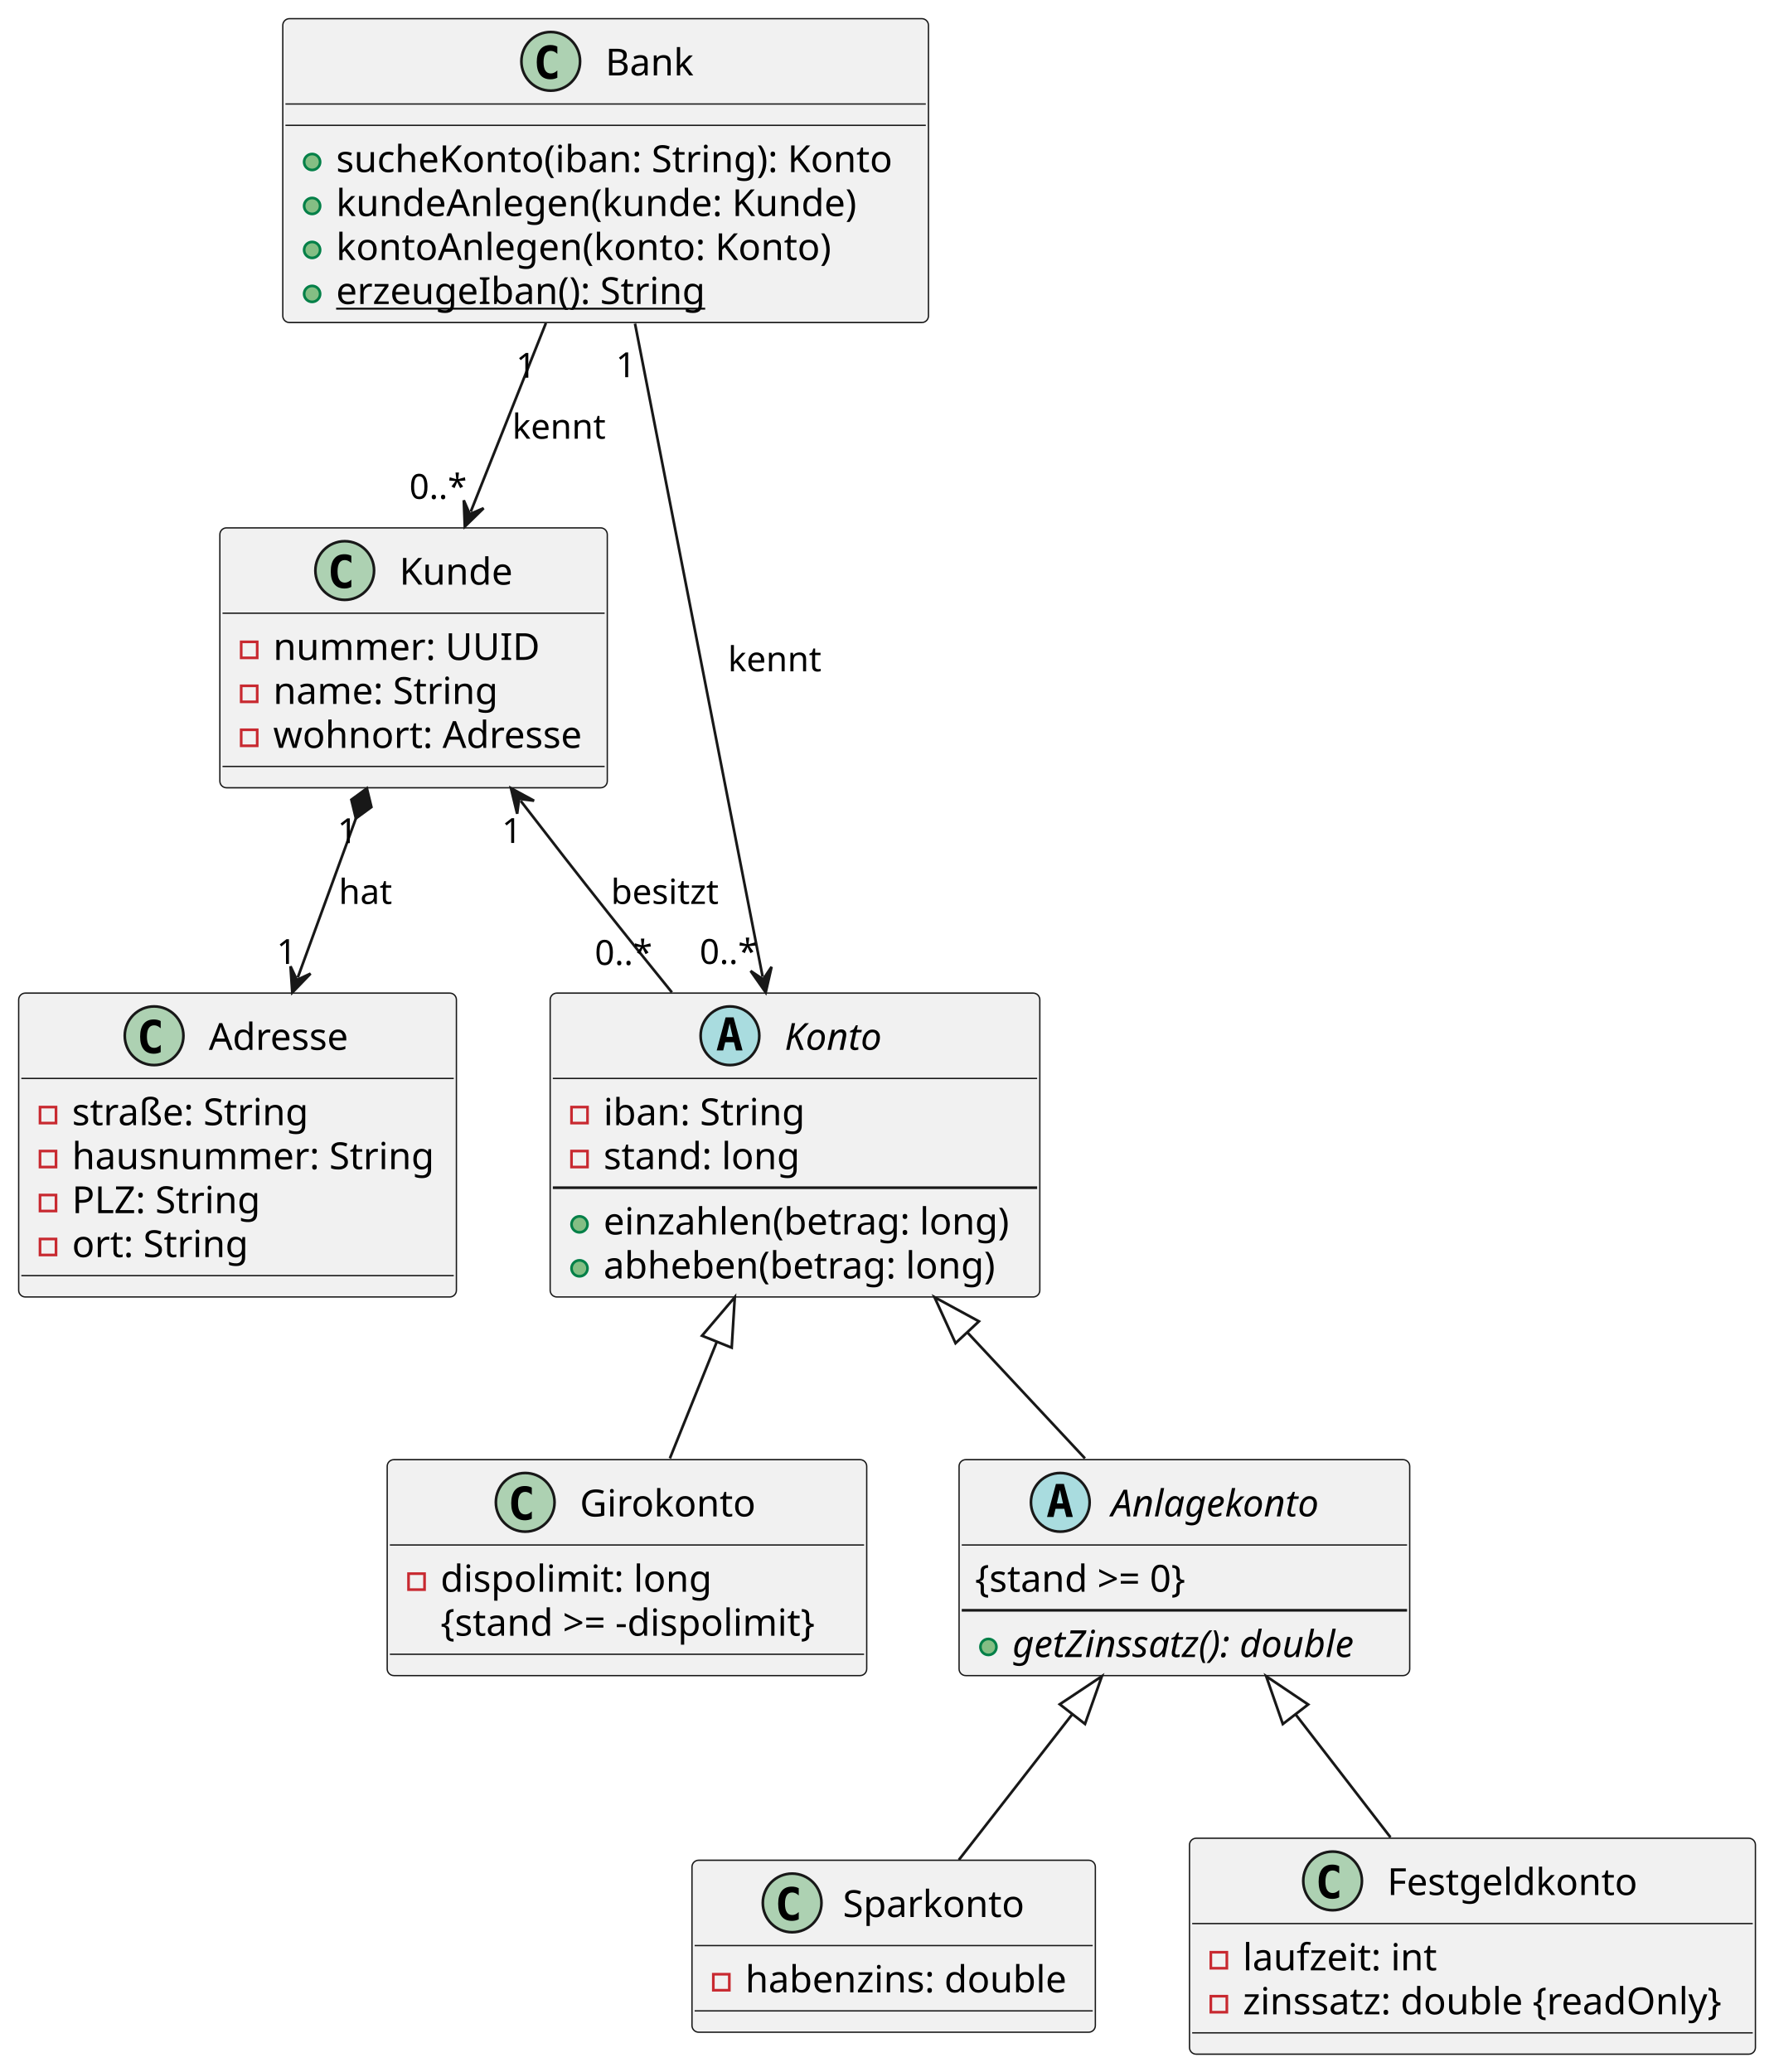
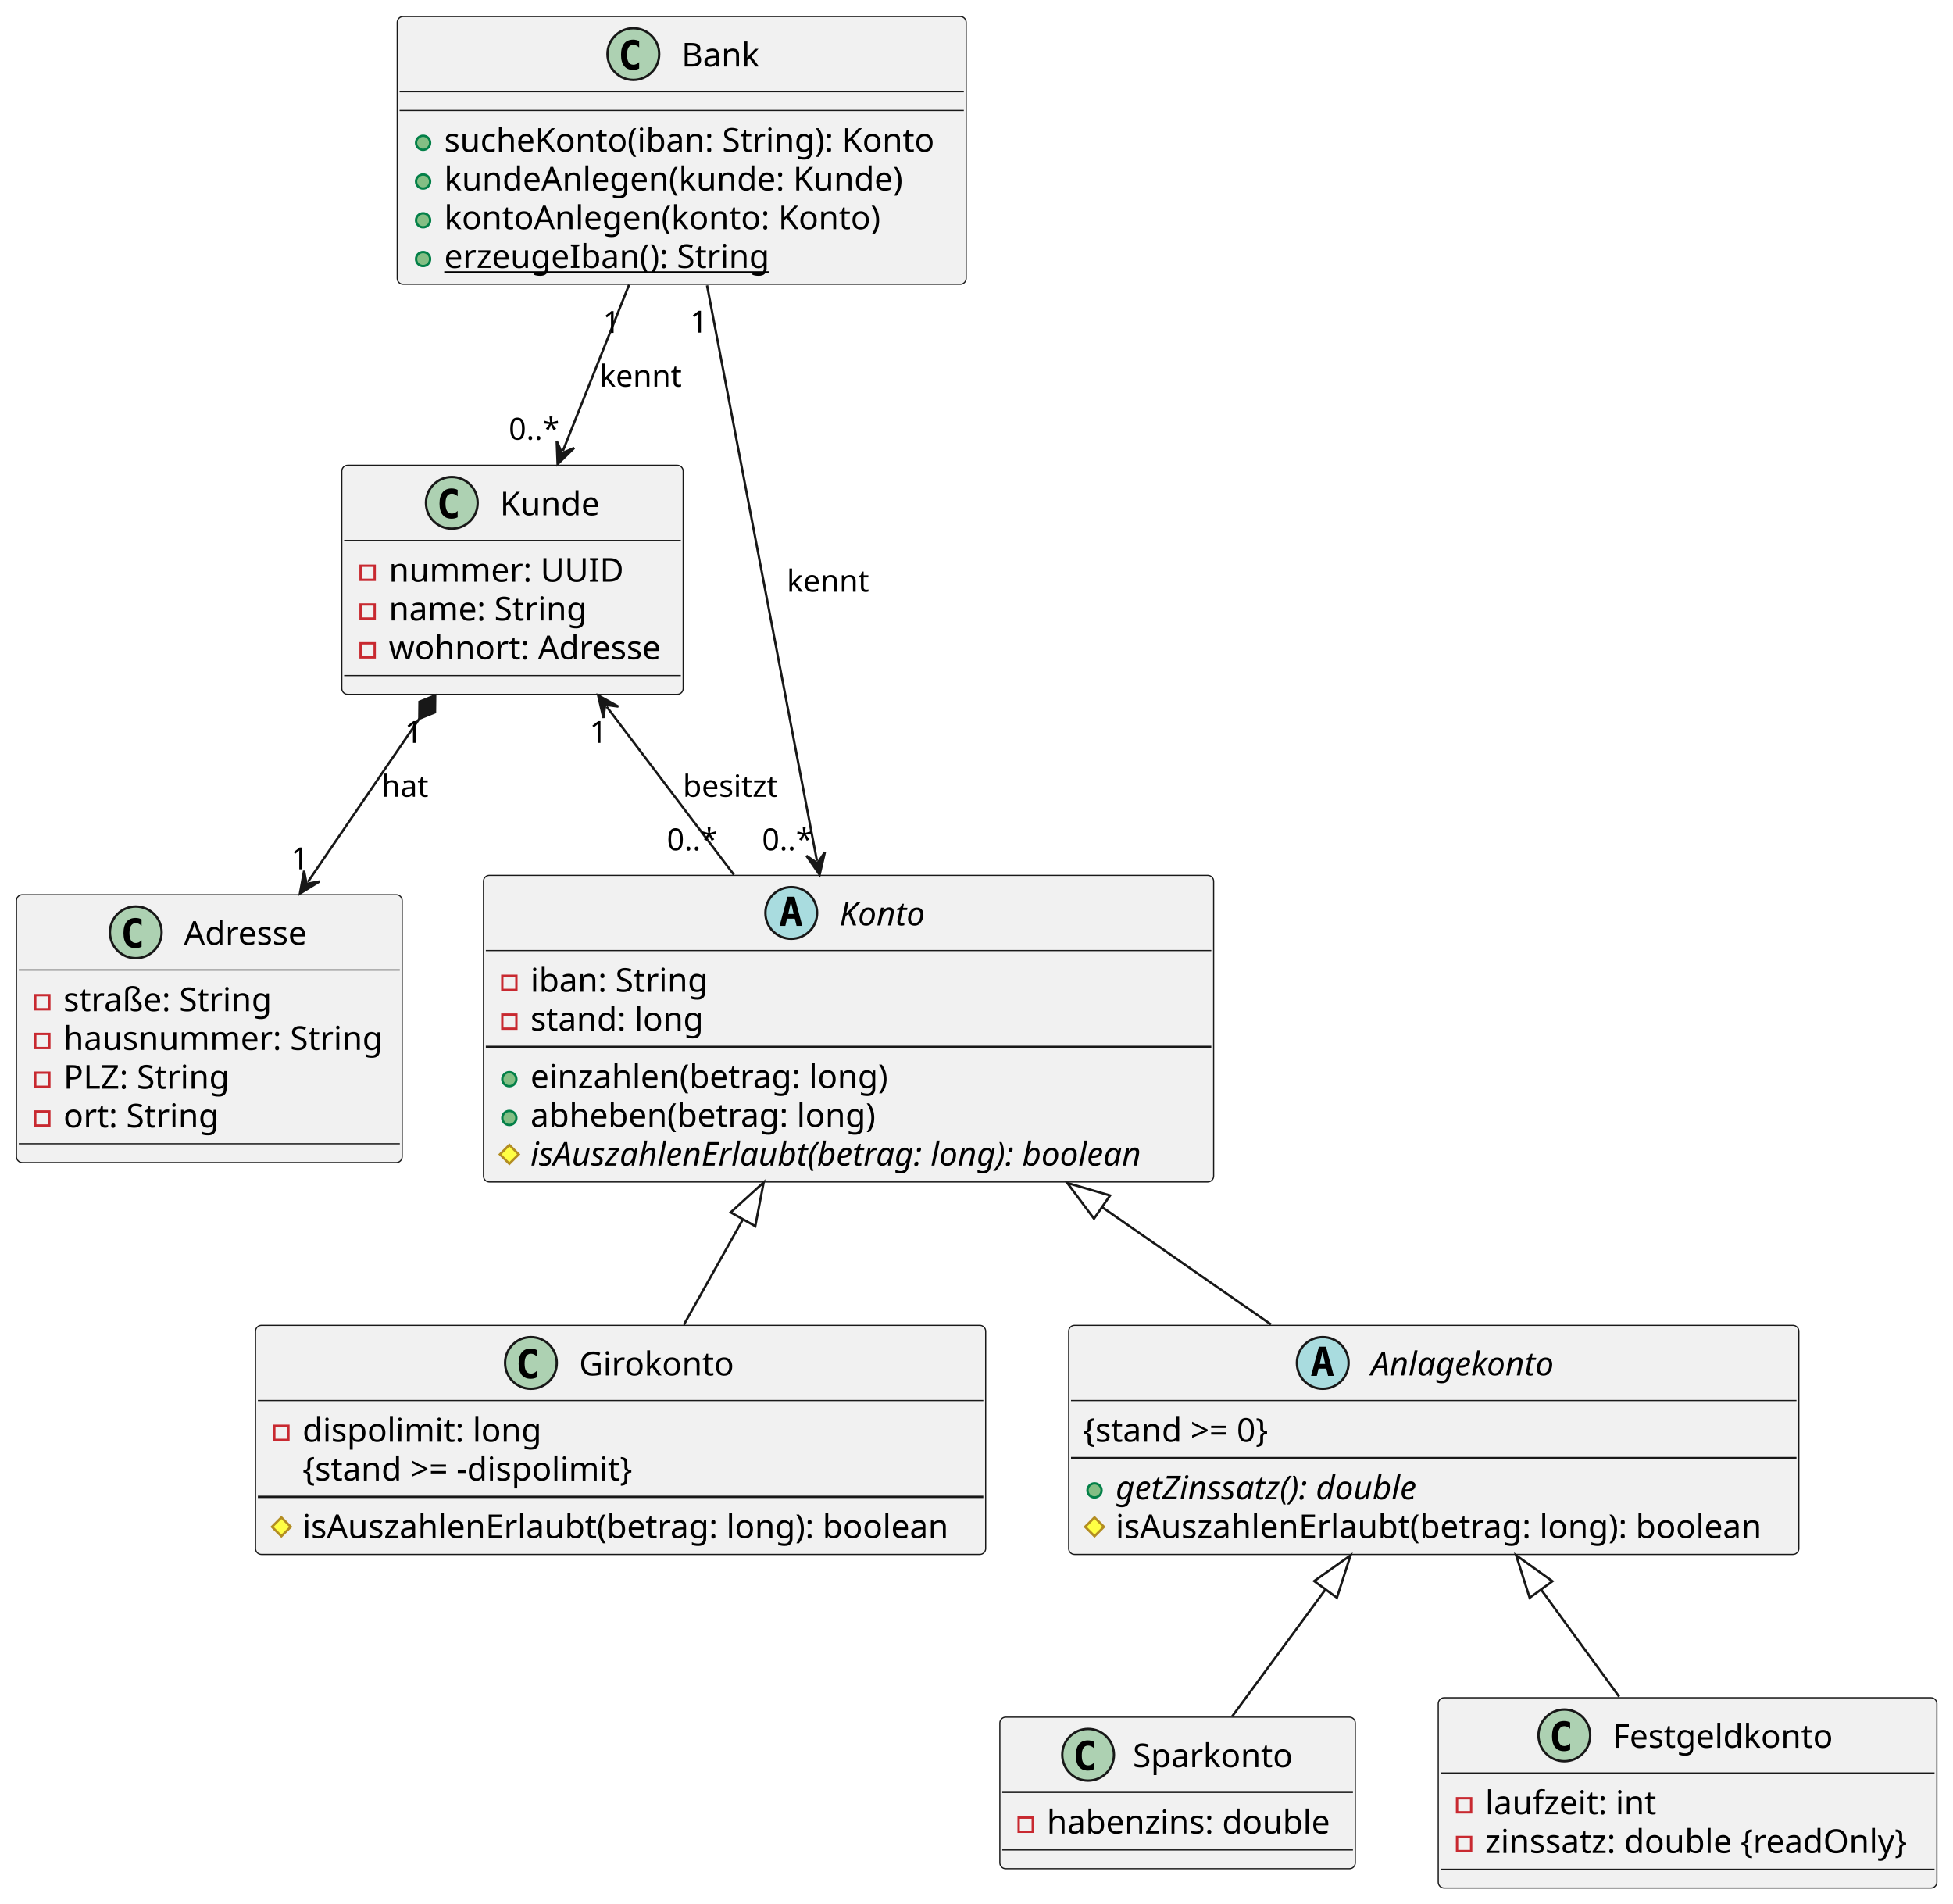
- <svg xmlns="http://www.w3.org/2000/svg" contentStyleType="text/css" data-diagram-type="CLASS" height="777px" preserveAspectRatio="none" style="width:665px;height:777px;background:#FFFFFF;" version="1.1" viewBox="0 0 665 777" width="665px" zoomAndPan="magnify">
+ <svg xmlns="http://www.w3.org/2000/svg" contentStyleType="text/css" data-diagram-type="CLASS" height="810px" preserveAspectRatio="none" style="width:831px;height:810px;background:#FFFFFF;" version="1.1" viewBox="0 0 831 810" width="831px" zoomAndPan="magnify">
  <defs />
  <g>
    <g class="entity" data-qualified-name="Bank" data-source-line="2" id="ent0002">
-       <rect fill="#F1F1F1" height="113.953" rx="2.5" ry="2.5" style="stroke:#181818;stroke-width:0.5;" width="242.084" x="106.02" y="7" />
-       <ellipse cx="206.484" cy="23" fill="#ADD1B2" rx="11" ry="11" style="stroke:#181818;stroke-width:1;" />
-       <path d="M208.958,29.143 Q208.376,29.442 207.737,29.591 Q207.098,29.741 206.393,29.741 Q203.886,29.741 202.566,28.089 Q201.246,26.437 201.246,23.316 Q201.246,20.186 202.566,18.535 Q203.886,16.883 206.393,16.883 Q207.098,16.883 207.746,17.032 Q208.393,17.182 208.958,17.48 L208.958,20.203 Q208.327,19.622 207.733,19.352 Q207.14,19.082 206.509,19.082 Q205.164,19.082 204.479,20.149 Q203.794,21.216 203.794,23.316 Q203.794,25.408 204.479,26.474 Q205.164,27.541 206.509,27.541 Q207.14,27.541 207.733,27.271 Q208.327,27.002 208.958,26.42 Z " fill="#000000" />
-       <text fill="#000000" font-family="sans-serif" font-size="14" lengthAdjust="spacing" textLength="32.655" x="226.984" y="28.291">Bank</text>
-       <line style="stroke:#181818;stroke-width:0.5;" x1="107.02" x2="347.104" y1="39" y2="39" />
-       <line style="stroke:#181818;stroke-width:0.5;" x1="107.02" x2="347.104" y1="47" y2="47" />
-       <g data-visibility-modifier="PUBLIC_METHOD">
-         <ellipse cx="117.02" cy="60.744" fill="#84BE84" rx="3" ry="3" style="stroke:#038048;stroke-width:1;" />
-       </g>
-       <text fill="#000000" font-family="sans-serif" font-size="14" lengthAdjust="spacing" textLength="216.084" x="126.02" y="64.535">sucheKonto(iban: String): Konto</text>
-       <g data-visibility-modifier="PUBLIC_METHOD">
-         <ellipse cx="117.02" cy="77.232" fill="#84BE84" rx="3" ry="3" style="stroke:#038048;stroke-width:1;" />
-       </g>
-       <text fill="#000000" font-family="sans-serif" font-size="14" lengthAdjust="spacing" textLength="200.847" x="126.02" y="81.023">kundeAnlegen(kunde: Kunde)</text>
-       <g data-visibility-modifier="PUBLIC_METHOD">
-         <ellipse cx="117.02" cy="93.721" fill="#84BE84" rx="3" ry="3" style="stroke:#038048;stroke-width:1;" />
-       </g>
-       <text fill="#000000" font-family="sans-serif" font-size="14" lengthAdjust="spacing" textLength="192.254" x="126.02" y="97.512">kontoAnlegen(konto: Konto)</text>
-       <g data-visibility-modifier="PUBLIC_METHOD">
-         <ellipse cx="117.02" cy="110.209" fill="#84BE84" rx="3" ry="3" style="stroke:#038048;stroke-width:1;" />
-       </g>
-       <text fill="#000000" font-family="sans-serif" font-size="14" lengthAdjust="spacing" text-decoration="underline" textLength="141.77" x="126.02" y="114">erzeugeIban(): String</text>
+       <rect fill="#F1F1F1" height="113.953" rx="2.5" ry="2.5" style="stroke:#181818;stroke-width:0.5;" width="242.084" x="169.02" y="7" />
+       <ellipse cx="269.484" cy="23" fill="#ADD1B2" rx="11" ry="11" style="stroke:#181818;stroke-width:1;" />
+       <path d="M271.957,29.143 Q271.376,29.442 270.737,29.591 Q270.098,29.741 269.393,29.741 Q266.886,29.741 265.566,28.089 Q264.246,26.437 264.246,23.316 Q264.246,20.186 265.566,18.535 Q266.886,16.883 269.393,16.883 Q270.098,16.883 270.746,17.032 Q271.393,17.182 271.957,17.48 L271.957,20.203 Q271.327,19.622 270.733,19.352 Q270.14,19.082 269.509,19.082 Q268.164,19.082 267.479,20.149 Q266.794,21.216 266.794,23.316 Q266.794,25.408 267.479,26.474 Q268.164,27.541 269.509,27.541 Q270.14,27.541 270.733,27.271 Q271.327,27.002 271.957,26.42 Z " fill="#000000" />
+       <text fill="#000000" font-family="sans-serif" font-size="14" lengthAdjust="spacing" textLength="32.655" x="289.984" y="28.291">Bank</text>
+       <line style="stroke:#181818;stroke-width:0.5;" x1="170.02" x2="410.104" y1="39" y2="39" />
+       <line style="stroke:#181818;stroke-width:0.5;" x1="170.02" x2="410.104" y1="47" y2="47" />
+       <g data-visibility-modifier="PUBLIC_METHOD">
+         <ellipse cx="180.02" cy="60.744" fill="#84BE84" rx="3" ry="3" style="stroke:#038048;stroke-width:1;" />
+       </g>
+       <text fill="#000000" font-family="sans-serif" font-size="14" lengthAdjust="spacing" textLength="216.084" x="189.02" y="64.535">sucheKonto(iban: String): Konto</text>
+       <g data-visibility-modifier="PUBLIC_METHOD">
+         <ellipse cx="180.02" cy="77.232" fill="#84BE84" rx="3" ry="3" style="stroke:#038048;stroke-width:1;" />
+       </g>
+       <text fill="#000000" font-family="sans-serif" font-size="14" lengthAdjust="spacing" textLength="200.847" x="189.02" y="81.023">kundeAnlegen(kunde: Kunde)</text>
+       <g data-visibility-modifier="PUBLIC_METHOD">
+         <ellipse cx="180.02" cy="93.721" fill="#84BE84" rx="3" ry="3" style="stroke:#038048;stroke-width:1;" />
+       </g>
+       <text fill="#000000" font-family="sans-serif" font-size="14" lengthAdjust="spacing" textLength="192.254" x="189.02" y="97.512">kontoAnlegen(konto: Konto)</text>
+       <g data-visibility-modifier="PUBLIC_METHOD">
+         <ellipse cx="180.02" cy="110.209" fill="#84BE84" rx="3" ry="3" style="stroke:#038048;stroke-width:1;" />
+       </g>
+       <text fill="#000000" font-family="sans-serif" font-size="14" lengthAdjust="spacing" text-decoration="underline" textLength="141.77" x="189.02" y="114">erzeugeIban(): String</text>
    </g>
    <g class="entity" data-qualified-name="Kunde" data-source-line="9" id="ent0003">
-       <rect fill="#F1F1F1" height="97.465" rx="2.5" ry="2.5" style="stroke:#181818;stroke-width:0.5;" width="145.26" x="82.43" y="197.95" />
-       <ellipse cx="129.246" cy="213.95" fill="#ADD1B2" rx="11" ry="11" style="stroke:#181818;stroke-width:1;" />
-       <path d="M131.719,220.093 Q131.138,220.392 130.499,220.541 Q129.86,220.691 129.154,220.691 Q126.647,220.691 125.328,219.039 Q124.008,217.387 124.008,214.266 Q124.008,211.137 125.328,209.485 Q126.647,207.833 129.154,207.833 Q129.86,207.833 130.507,207.982 Q131.155,208.132 131.719,208.43 L131.719,211.153 Q131.088,210.572 130.495,210.302 Q129.901,210.032 129.27,210.032 Q127.926,210.032 127.241,211.099 Q126.556,212.166 126.556,214.266 Q126.556,216.358 127.241,217.424 Q127.926,218.491 129.27,218.491 Q129.901,218.491 130.495,218.221 Q131.088,217.952 131.719,217.37 Z " fill="#000000" />
-       <text fill="#000000" font-family="sans-serif" font-size="14" lengthAdjust="spacing" textLength="43.128" x="149.746" y="219.241">Kunde</text>
-       <line style="stroke:#181818;stroke-width:0.5;" x1="83.43" x2="226.69" y1="229.95" y2="229.95" />
-       <g data-visibility-modifier="PRIVATE_FIELD">
-         <rect fill="none" height="6" style="stroke:#C82930;stroke-width:1;" width="6" x="90.43" y="240.694" />
-       </g>
-       <text fill="#000000" font-family="sans-serif" font-size="14" lengthAdjust="spacing" textLength="99.825" x="102.43" y="247.485">nummer: UUID</text>
-       <g data-visibility-modifier="PRIVATE_FIELD">
-         <rect fill="none" height="6" style="stroke:#C82930;stroke-width:1;" width="6" x="90.43" y="257.182" />
-       </g>
-       <text fill="#000000" font-family="sans-serif" font-size="14" lengthAdjust="spacing" textLength="86.119" x="102.43" y="263.973">name: String</text>
-       <g data-visibility-modifier="PRIVATE_FIELD">
-         <rect fill="none" height="6" style="stroke:#C82930;stroke-width:1;" width="6" x="90.43" y="273.671" />
-       </g>
-       <text fill="#000000" font-family="sans-serif" font-size="14" lengthAdjust="spacing" textLength="119.26" x="102.43" y="280.462">wohnort: Adresse</text>
-       <line style="stroke:#181818;stroke-width:0.5;" x1="83.43" x2="226.69" y1="287.415" y2="287.415" />
+       <rect fill="#F1F1F1" height="97.465" rx="2.5" ry="2.5" style="stroke:#181818;stroke-width:0.5;" width="145.26" x="145.43" y="197.95" />
+       <ellipse cx="192.246" cy="213.95" fill="#ADD1B2" rx="11" ry="11" style="stroke:#181818;stroke-width:1;" />
+       <path d="M194.719,220.093 Q194.138,220.392 193.499,220.541 Q192.86,220.691 192.154,220.691 Q189.647,220.691 188.327,219.039 Q187.008,217.387 187.008,214.266 Q187.008,211.137 188.327,209.485 Q189.647,207.833 192.154,207.833 Q192.86,207.833 193.507,207.982 Q194.155,208.132 194.719,208.43 L194.719,211.153 Q194.088,210.572 193.495,210.302 Q192.901,210.032 192.27,210.032 Q190.926,210.032 190.241,211.099 Q189.556,212.166 189.556,214.266 Q189.556,216.358 190.241,217.424 Q190.926,218.491 192.27,218.491 Q192.901,218.491 193.495,218.221 Q194.088,217.952 194.719,217.37 Z " fill="#000000" />
+       <text fill="#000000" font-family="sans-serif" font-size="14" lengthAdjust="spacing" textLength="43.128" x="212.746" y="219.241">Kunde</text>
+       <line style="stroke:#181818;stroke-width:0.5;" x1="146.43" x2="289.69" y1="229.95" y2="229.95" />
+       <g data-visibility-modifier="PRIVATE_FIELD">
+         <rect fill="none" height="6" style="stroke:#C82930;stroke-width:1;" width="6" x="153.43" y="240.694" />
+       </g>
+       <text fill="#000000" font-family="sans-serif" font-size="14" lengthAdjust="spacing" textLength="99.825" x="165.43" y="247.485">nummer: UUID</text>
+       <g data-visibility-modifier="PRIVATE_FIELD">
+         <rect fill="none" height="6" style="stroke:#C82930;stroke-width:1;" width="6" x="153.43" y="257.182" />
+       </g>
+       <text fill="#000000" font-family="sans-serif" font-size="14" lengthAdjust="spacing" textLength="86.119" x="165.43" y="263.973">name: String</text>
+       <g data-visibility-modifier="PRIVATE_FIELD">
+         <rect fill="none" height="6" style="stroke:#C82930;stroke-width:1;" width="6" x="153.43" y="273.671" />
+       </g>
+       <text fill="#000000" font-family="sans-serif" font-size="14" lengthAdjust="spacing" textLength="119.26" x="165.43" y="280.462">wohnort: Adresse</text>
+       <line style="stroke:#181818;stroke-width:0.5;" x1="146.43" x2="289.69" y1="287.415" y2="287.415" />
    </g>
    <g class="entity" data-qualified-name="Konto" data-source-line="15" id="ent0004">
-       <rect fill="#F1F1F1" height="113.953" rx="2.5" ry="2.5" style="stroke:#181818;stroke-width:0.5;" width="183.582" x="206.27" y="372.41" />
-       <ellipse cx="273.679" cy="388.41" fill="#A9DCDF" rx="11" ry="11" style="stroke:#181818;stroke-width:1;" />
-       <path d="M273.543,383.758 L272.389,388.83 L274.705,388.83 Z M272.048,381.517 L275.045,381.517 L278.39,393.91 L275.941,393.91 L275.178,390.847 L271.899,390.847 L271.152,393.91 L268.703,393.91 Z " fill="#000000" />
-       <text fill="#000000" font-family="sans-serif" font-size="14" font-style="italic" lengthAdjust="spacing" textLength="40.264" x="294.179" y="393.701">Konto</text>
-       <line style="stroke:#181818;stroke-width:0.5;" x1="207.27" x2="388.852" y1="404.41" y2="404.41" />
-       <g data-visibility-modifier="PRIVATE_FIELD">
-         <rect fill="none" height="6" style="stroke:#C82930;stroke-width:1;" width="6" x="214.27" y="415.154" />
-       </g>
-       <text fill="#000000" font-family="sans-serif" font-size="14" lengthAdjust="spacing" textLength="78.107" x="226.27" y="421.945">iban: String</text>
-       <g data-visibility-modifier="PRIVATE_FIELD">
-         <rect fill="none" height="6" style="stroke:#C82930;stroke-width:1;" width="6" x="214.27" y="431.642" />
-       </g>
-       <text fill="#000000" font-family="sans-serif" font-size="14" lengthAdjust="spacing" textLength="76.528" x="226.27" y="438.433">stand: long</text>
-       <line style="stroke:#181818;stroke-width:1;" x1="207.27" x2="388.852" y1="445.387" y2="445.387" />
-       <g data-visibility-modifier="PUBLIC_METHOD">
-         <ellipse cx="217.27" cy="459.131" fill="#84BE84" rx="3" ry="3" style="stroke:#038048;stroke-width:1;" />
-       </g>
-       <text fill="#000000" font-family="sans-serif" font-size="14" lengthAdjust="spacing" textLength="157.582" x="226.27" y="462.922">einzahlen(betrag: long)</text>
-       <g data-visibility-modifier="PUBLIC_METHOD">
-         <ellipse cx="217.27" cy="475.619" fill="#84BE84" rx="3" ry="3" style="stroke:#038048;stroke-width:1;" />
-       </g>
-       <text fill="#000000" font-family="sans-serif" font-size="14" lengthAdjust="spacing" textLength="150.398" x="226.27" y="479.41">abheben(betrag: long)</text>
-     </g>
-     <g class="entity" data-qualified-name="Girokonto" data-source-line="23" id="ent0005">
-       <rect fill="#F1F1F1" height="80.977" rx="2.5" ry="2.5" style="stroke:#181818;stroke-width:0.5;" width="179.781" x="145.17" y="547.37" />
-       <ellipse cx="196.911" cy="563.37" fill="#ADD1B2" rx="11" ry="11" style="stroke:#181818;stroke-width:1;" />
-       <path d="M199.384,569.513 Q198.803,569.812 198.164,569.961 Q197.525,570.111 196.819,570.111 Q194.313,570.111 192.993,568.459 Q191.673,566.807 191.673,563.686 Q191.673,560.557 192.993,558.905 Q194.313,557.253 196.819,557.253 Q197.525,557.253 198.172,557.402 Q198.82,557.552 199.384,557.851 L199.384,560.573 Q198.754,559.992 198.16,559.722 Q197.566,559.452 196.936,559.452 Q195.591,559.452 194.906,560.519 Q194.221,561.586 194.221,563.686 Q194.221,565.778 194.906,566.844 Q195.591,567.911 196.936,567.911 Q197.566,567.911 198.16,567.641 Q198.754,567.371 199.384,566.79 Z " fill="#000000" />
-       <text fill="#000000" font-family="sans-serif" font-size="14" lengthAdjust="spacing" textLength="67.799" x="217.411" y="568.661">Girokonto</text>
-       <line style="stroke:#181818;stroke-width:0.5;" x1="146.17" x2="323.951" y1="579.37" y2="579.37" />
-       <g data-visibility-modifier="PRIVATE_FIELD">
-         <rect fill="none" height="6" style="stroke:#C82930;stroke-width:1;" width="6" x="153.17" y="590.114" />
-       </g>
-       <text fill="#000000" font-family="sans-serif" font-size="14" lengthAdjust="spacing" textLength="106.777" x="165.17" y="596.905">dispolimit: long</text>
-       <text fill="#000000" font-family="sans-serif" font-size="14" lengthAdjust="spacing" textLength="153.781" x="165.17" y="613.393">{stand &gt;= -dispolimit}</text>
-       <line style="stroke:#181818;stroke-width:0.5;" x1="146.17" x2="323.951" y1="620.347" y2="620.347" />
-     </g>
-     <g class="entity" data-qualified-name="Anlagekonto" data-source-line="28" id="ent0006">
-       <rect fill="#F1F1F1" height="80.977" rx="2.5" ry="2.5" style="stroke:#181818;stroke-width:0.5;" width="168.953" x="359.58" y="547.37" />
-       <ellipse cx="397.526" cy="563.37" fill="#A9DCDF" rx="11" ry="11" style="stroke:#181818;stroke-width:1;" />
-       <path d="M397.389,558.718 L396.236,563.79 L398.551,563.79 Z M395.895,556.477 L398.892,556.477 L402.237,568.87 L399.788,568.87 L399.025,565.807 L395.746,565.807 L394.999,568.87 L392.55,568.87 Z " fill="#000000" />
-       <text fill="#000000" font-family="sans-serif" font-size="14" font-style="italic" lengthAdjust="spacing" textLength="85.962" x="416.625" y="568.661">Anlagekonto</text>
-       <line style="stroke:#181818;stroke-width:0.5;" x1="360.58" x2="527.533" y1="579.37" y2="579.37" />
-       <text fill="#000000" font-family="sans-serif" font-size="14" lengthAdjust="spacing" textLength="86.68" x="365.58" y="596.905">{stand &gt;= 0}</text>
-       <line style="stroke:#181818;stroke-width:1;" x1="360.58" x2="527.533" y1="603.858" y2="603.858" />
-       <g data-visibility-modifier="PUBLIC_METHOD">
-         <ellipse cx="370.58" cy="617.602" fill="#84BE84" rx="3" ry="3" style="stroke:#038048;stroke-width:1;" />
-       </g>
-       <text fill="#000000" font-family="sans-serif" font-size="14" font-style="italic" lengthAdjust="spacing" textLength="142.953" x="379.58" y="621.393">getZinssatz(): double</text>
-     </g>
-     <g class="entity" data-qualified-name="Sparkonto" data-source-line="34" id="ent0007">
-       <rect fill="#F1F1F1" height="64.488" rx="2.5" ry="2.5" style="stroke:#181818;stroke-width:0.5;" width="151.234" x="259.44" y="697.59" />
-       <ellipse cx="296.992" cy="713.59" fill="#ADD1B2" rx="11" ry="11" style="stroke:#181818;stroke-width:1;" />
-       <path d="M299.465,719.733 Q298.884,720.032 298.245,720.181 Q297.606,720.331 296.901,720.331 Q294.394,720.331 293.074,718.679 Q291.754,717.027 291.754,713.906 Q291.754,710.777 293.074,709.125 Q294.394,707.473 296.901,707.473 Q297.606,707.473 298.253,707.622 Q298.901,707.772 299.465,708.071 L299.465,710.793 Q298.835,710.212 298.241,709.942 Q297.648,709.673 297.017,709.673 Q295.672,709.673 294.987,710.739 Q294.302,711.806 294.302,713.906 Q294.302,715.998 294.987,717.064 Q295.672,718.131 297.017,718.131 Q297.648,718.131 298.241,717.861 Q298.835,717.591 299.465,717.01 Z " fill="#000000" />
-       <text fill="#000000" font-family="sans-serif" font-size="14" lengthAdjust="spacing" textLength="69.118" x="316.004" y="718.881">Sparkonto</text>
-       <line style="stroke:#181818;stroke-width:0.5;" x1="260.44" x2="409.674" y1="729.59" y2="729.59" />
-       <g data-visibility-modifier="PRIVATE_FIELD">
-         <rect fill="none" height="6" style="stroke:#C82930;stroke-width:1;" width="6" x="267.44" y="740.334" />
-       </g>
-       <text fill="#000000" font-family="sans-serif" font-size="14" lengthAdjust="spacing" textLength="125.234" x="279.44" y="747.125">habenzins: double</text>
-       <line style="stroke:#181818;stroke-width:0.5;" x1="260.44" x2="409.674" y1="754.078" y2="754.078" />
-     </g>
-     <g class="entity" data-qualified-name="Festgeldkonto" data-source-line="38" id="ent0008">
-       <rect fill="#F1F1F1" height="80.977" rx="2.5" ry="2.5" style="stroke:#181818;stroke-width:0.5;" width="212.177" x="445.97" y="689.34" />
-       <ellipse cx="499.622" cy="705.34" fill="#ADD1B2" rx="11" ry="11" style="stroke:#181818;stroke-width:1;" />
-       <path d="M502.095,711.483 Q501.514,711.782 500.875,711.931 Q500.236,712.081 499.53,712.081 Q497.023,712.081 495.703,710.429 Q494.384,708.777 494.384,705.656 Q494.384,702.527 495.703,700.875 Q497.023,699.223 499.53,699.223 Q500.236,699.223 500.883,699.372 Q501.531,699.522 502.095,699.821 L502.095,702.543 Q501.464,701.962 500.871,701.692 Q500.277,701.423 499.646,701.423 Q498.301,701.423 497.617,702.489 Q496.932,703.556 496.932,705.656 Q496.932,707.748 497.617,708.814 Q498.301,709.881 499.646,709.881 Q500.277,709.881 500.871,709.611 Q501.464,709.341 502.095,708.76 Z " fill="#000000" />
-       <text fill="#000000" font-family="sans-serif" font-size="14" lengthAdjust="spacing" textLength="96.373" x="520.122" y="710.631">Festgeldkonto</text>
-       <line style="stroke:#181818;stroke-width:0.5;" x1="446.97" x2="657.147" y1="721.34" y2="721.34" />
-       <g data-visibility-modifier="PRIVATE_FIELD">
-         <rect fill="none" height="6" style="stroke:#C82930;stroke-width:1;" width="6" x="453.97" y="732.084" />
-       </g>
-       <text fill="#000000" font-family="sans-serif" font-size="14" lengthAdjust="spacing" textLength="77.554" x="465.97" y="738.875">laufzeit: int</text>
-       <g data-visibility-modifier="PRIVATE_FIELD">
-         <rect fill="none" height="6" style="stroke:#C82930;stroke-width:1;" width="6" x="453.97" y="748.572" />
-       </g>
-       <text fill="#000000" font-family="sans-serif" font-size="14" lengthAdjust="spacing" textLength="186.177" x="465.97" y="755.363">zinssatz: double {readOnly}</text>
-       <line style="stroke:#181818;stroke-width:0.5;" x1="446.97" x2="657.147" y1="762.317" y2="762.317" />
-     </g>
-     <g class="entity" data-qualified-name="Adresse" data-source-line="43" id="ent0009">
-       <rect fill="#F1F1F1" height="113.953" rx="2.5" ry="2.5" style="stroke:#181818;stroke-width:0.5;" width="164.12" x="7" y="372.41" />
-       <ellipse cx="57.774" cy="388.41" fill="#ADD1B2" rx="11" ry="11" style="stroke:#181818;stroke-width:1;" />
-       <path d="M60.247,394.553 Q59.666,394.852 59.027,395.001 Q58.388,395.151 57.682,395.151 Q55.175,395.151 53.855,393.499 Q52.536,391.847 52.536,388.726 Q52.536,385.596 53.855,383.945 Q55.175,382.293 57.682,382.293 Q58.388,382.293 59.035,382.442 Q59.683,382.592 60.247,382.89 L60.247,385.613 Q59.616,385.032 59.023,384.762 Q58.429,384.493 57.798,384.493 Q56.454,384.493 55.769,385.559 Q55.084,386.626 55.084,388.726 Q55.084,390.818 55.769,391.884 Q56.454,392.951 57.798,392.951 Q58.429,392.951 59.023,392.681 Q59.616,392.411 60.247,391.83 Z " fill="#000000" />
-       <text fill="#000000" font-family="sans-serif" font-size="14" lengthAdjust="spacing" textLength="54.072" x="78.274" y="393.701">Adresse</text>
-       <line style="stroke:#181818;stroke-width:0.5;" x1="8" x2="170.12" y1="404.41" y2="404.41" />
-       <g data-visibility-modifier="PRIVATE_FIELD">
-         <rect fill="none" height="6" style="stroke:#C82930;stroke-width:1;" width="6" x="15" y="415.154" />
-       </g>
-       <text fill="#000000" font-family="sans-serif" font-size="14" lengthAdjust="spacing" textLength="90.836" x="27" y="421.945">straße: String</text>
-       <g data-visibility-modifier="PRIVATE_FIELD">
-         <rect fill="none" height="6" style="stroke:#C82930;stroke-width:1;" width="6" x="15" y="431.642" />
-       </g>
-       <text fill="#000000" font-family="sans-serif" font-size="14" lengthAdjust="spacing" textLength="138.12" x="27" y="438.433">hausnummer: String</text>
-       <g data-visibility-modifier="PRIVATE_FIELD">
-         <rect fill="none" height="6" style="stroke:#C82930;stroke-width:1;" width="6" x="15" y="448.131" />
-       </g>
-       <text fill="#000000" font-family="sans-serif" font-size="14" lengthAdjust="spacing" textLength="72.495" x="27" y="454.922">PLZ: String</text>
-       <g data-visibility-modifier="PRIVATE_FIELD">
-         <rect fill="none" height="6" style="stroke:#C82930;stroke-width:1;" width="6" x="15" y="464.619" />
-       </g>
-       <text fill="#000000" font-family="sans-serif" font-size="14" lengthAdjust="spacing" textLength="68.394" x="27" y="471.41">ort: String</text>
-       <line style="stroke:#181818;stroke-width:0.5;" x1="8" x2="170.12" y1="478.363" y2="478.363" />
-     </g>
-     <g class="link" data-entity-1="ent0002" data-entity-2="ent0003" data-link-type="dependency" data-source-line="50" id="lnk10">
-       <path codeLine="50" d="M204.67,121.16 C194.93,145.61 185.852,168.406 176.492,191.887" fill="none" id="Bank-to-Kunde" style="stroke:#181818;stroke-width:1;" />
-       <polygon fill="#181818" points="174.27,197.46,181.318,190.581,176.121,192.815,173.887,187.619,174.27,197.46" style="stroke:#181818;stroke-width:1;" />
-       <text fill="#000000" font-family="sans-serif" font-size="13" lengthAdjust="spacing" textLength="35.839" x="192.06" y="164.518">kennt</text>
-       <text fill="#000000" font-family="sans-serif" font-size="13" lengthAdjust="spacing" textLength="8.22" x="193.467" y="141.631">1</text>
-       <text fill="#000000" font-family="sans-serif" font-size="13" lengthAdjust="spacing" textLength="22.712" x="153.475" y="187.074">0..*</text>
-     </g>
-     <g class="link" data-entity-1="ent0002" data-entity-2="ent0004" data-link-type="dependency" data-source-line="51" id="lnk11">
-       <path codeLine="51" d="M238.08,121.36 C251.42,189.64 272.599,298.071 285.929,366.281" fill="none" id="Bank-to-Konto" style="stroke:#181818;stroke-width:1;" />
-       <polygon fill="#181818" points="287.08,372.17,289.28,362.57,286.121,367.263,281.428,364.104,287.08,372.17" style="stroke:#181818;stroke-width:1;" />
-       <text fill="#000000" font-family="sans-serif" font-size="13" lengthAdjust="spacing" textLength="35.839" x="272.93" y="251.748">kennt</text>
-       <text fill="#000000" font-family="sans-serif" font-size="13" lengthAdjust="spacing" textLength="8.22" x="230.904" y="141.448">1</text>
-       <text fill="#000000" font-family="sans-serif" font-size="13" lengthAdjust="spacing" textLength="22.712" x="262.309" y="361.466">0..*</text>
-     </g>
-     <g class="link" data-entity-1="ent0003" data-entity-2="ent0004" data-link-type="dependency" data-source-line="52" id="lnk12">
-       <path codeLine="52" d="M195.229,300.335 C206.819,315.395 216.07,327.28 228.06,342.41 C235.71,352.07 243.91,362.27 251.91,372.14" fill="none" id="Kunde-backto-Konto" style="stroke:#181818;stroke-width:1;" />
-       <polygon fill="#181818" points="191.57,295.58,193.889,305.152,194.619,299.542,200.229,300.273,191.57,295.58" style="stroke:#181818;stroke-width:1;" />
-       <text fill="#000000" font-family="sans-serif" font-size="13" lengthAdjust="spacing" textLength="42.986" x="229.06" y="338.978">besitzt</text>
-       <text fill="#000000" font-family="sans-serif" font-size="13" lengthAdjust="spacing" textLength="8.22" x="188.157" y="316.101">1</text>
-       <text fill="#000000" font-family="sans-serif" font-size="13" lengthAdjust="spacing" textLength="22.712" x="222.988" y="361.836">0..*</text>
-     </g>
-     <g class="link" data-entity-1="ent0003" data-entity-2="ent0009" data-link-type="composition" data-source-line="53" id="lnk13">
-       <path codeLine="53" d="M133.431,306.901 C124.831,330.431 120.608,342.014 111.648,366.554" fill="none" id="Kunde-Adresse" style="stroke:#181818;stroke-width:1;" />
-       <polygon fill="#181818" points="137.55,295.63,131.733,299.892,133.431,306.901,139.247,302.639,137.55,295.63" style="stroke:#181818;stroke-width:1;" />
-       <polygon fill="#181818" points="109.59,372.19,116.434,365.108,111.305,367.493,108.919,362.364,109.59,372.19" style="stroke:#181818;stroke-width:1;" />
-       <text fill="#000000" font-family="sans-serif" font-size="13" lengthAdjust="spacing" textLength="20.109" x="127.01" y="338.978">hat</text>
-       <text fill="#000000" font-family="sans-serif" font-size="13" lengthAdjust="spacing" textLength="8.22" x="126.541" y="316.158">1</text>
-       <text fill="#000000" font-family="sans-serif" font-size="13" lengthAdjust="spacing" textLength="8.22" x="103.722" y="361.489">1</text>
-     </g>
-     <g class="link" data-entity-1="ent0004" data-entity-2="ent0005" data-link-type="extension" data-source-line="54" id="lnk14">
-       <path codeLine="54" d="M268.766,503.137 C260.716,523.127 258.54,528.53 251.15,546.89" fill="none" id="Konto-backto-Girokonto" style="stroke:#181818;stroke-width:1;" />
-       <polygon fill="none" points="275.49,486.44,263.2,500.896,274.332,505.378,275.49,486.44" style="stroke:#181818;stroke-width:1;" />
-     </g>
-     <g class="link" data-entity-1="ent0004" data-entity-2="ent0006" data-link-type="extension" data-source-line="55" id="lnk15">
-       <path codeLine="55" d="M362.639,499.601 C381.289,519.591 389.63,528.53 406.77,546.89" fill="none" id="Konto-backto-Anlagekonto" style="stroke:#181818;stroke-width:1;" />
-       <polygon fill="none" points="350.36,486.44,358.252,503.695,367.026,495.508,350.36,486.44" style="stroke:#181818;stroke-width:1;" />
-     </g>
-     <g class="link" data-entity-1="ent0006" data-entity-2="ent0007" data-link-type="extension" data-source-line="56" id="lnk16">
-       <path codeLine="56" d="M402.06,642.792 C385.06,664.622 375.35,677.1 359.5,697.45" fill="none" id="Anlagekonto-backto-Sparkonto" style="stroke:#181818;stroke-width:1;" />
-       <polygon fill="none" points="413.12,628.59,397.327,639.105,406.794,646.478,413.12,628.59" style="stroke:#181818;stroke-width:1;" />
-     </g>
-     <g class="link" data-entity-1="ent0006" data-entity-2="ent0008" data-link-type="extension" data-source-line="57" id="lnk17">
-       <path codeLine="57" d="M485.712,642.844 C500.302,661.764 506.72,670.07 521.32,689" fill="none" id="Anlagekonto-backto-Festgeldkonto" style="stroke:#181818;stroke-width:1;" />
-       <polygon fill="none" points="474.72,628.59,480.961,646.508,490.463,639.18,474.72,628.59" style="stroke:#181818;stroke-width:1;" />
+       <rect fill="#F1F1F1" height="130.441" rx="2.5" ry="2.5" style="stroke:#181818;stroke-width:0.5;" width="310.683" x="205.72" y="372.42" />
+       <ellipse cx="336.68" cy="388.42" fill="#A9DCDF" rx="11" ry="11" style="stroke:#181818;stroke-width:1;" />
+       <path d="M336.543,383.768 L335.389,388.84 L337.705,388.84 Z M335.049,381.527 L338.045,381.527 L341.39,393.92 L338.942,393.92 L338.178,390.857 L334.899,390.857 L334.152,393.92 L331.703,393.92 Z " fill="#000000" />
+       <text fill="#000000" font-family="sans-serif" font-size="14" font-style="italic" lengthAdjust="spacing" textLength="40.264" x="357.18" y="393.711">Konto</text>
+       <line style="stroke:#181818;stroke-width:0.5;" x1="206.72" x2="515.403" y1="404.42" y2="404.42" />
+       <g data-visibility-modifier="PRIVATE_FIELD">
+         <rect fill="none" height="6" style="stroke:#C82930;stroke-width:1;" width="6" x="213.72" y="415.164" />
+       </g>
+       <text fill="#000000" font-family="sans-serif" font-size="14" lengthAdjust="spacing" textLength="78.107" x="225.72" y="421.955">iban: String</text>
+       <g data-visibility-modifier="PRIVATE_FIELD">
+         <rect fill="none" height="6" style="stroke:#C82930;stroke-width:1;" width="6" x="213.72" y="431.652" />
+       </g>
+       <text fill="#000000" font-family="sans-serif" font-size="14" lengthAdjust="spacing" textLength="76.528" x="225.72" y="438.443">stand: long</text>
+       <line style="stroke:#181818;stroke-width:1;" x1="206.72" x2="515.403" y1="445.397" y2="445.397" />
+       <g data-visibility-modifier="PUBLIC_METHOD">
+         <ellipse cx="216.72" cy="459.141" fill="#84BE84" rx="3" ry="3" style="stroke:#038048;stroke-width:1;" />
+       </g>
+       <text fill="#000000" font-family="sans-serif" font-size="14" lengthAdjust="spacing" textLength="157.582" x="225.72" y="462.932">einzahlen(betrag: long)</text>
+       <g data-visibility-modifier="PUBLIC_METHOD">
+         <ellipse cx="216.72" cy="475.629" fill="#84BE84" rx="3" ry="3" style="stroke:#038048;stroke-width:1;" />
+       </g>
+       <text fill="#000000" font-family="sans-serif" font-size="14" lengthAdjust="spacing" textLength="150.398" x="225.72" y="479.42">abheben(betrag: long)</text>
+       <g data-visibility-modifier="PROTECTED_METHOD">
+         <polygon fill="#FFFF44" points="216.72,487.117,220.72,491.117,216.72,495.117,212.72,491.117" style="stroke:#B38D22;stroke-width:1;" />
+       </g>
+       <text fill="#000000" font-family="sans-serif" font-size="14" font-style="italic" lengthAdjust="spacing" textLength="284.683" x="225.72" y="495.908">isAuszahlenErlaubt(betrag: long): boolean</text>
+     </g>
+     <g class="entity" data-qualified-name="Girokonto" data-source-line="24" id="ent0005">
+       <rect fill="#F1F1F1" height="97.465" rx="2.5" ry="2.5" style="stroke:#181818;stroke-width:0.5;" width="310.683" x="108.72" y="563.86" />
+       <ellipse cx="225.912" cy="579.86" fill="#ADD1B2" rx="11" ry="11" style="stroke:#181818;stroke-width:1;" />
+       <path d="M228.385,586.003 Q227.804,586.302 227.165,586.451 Q226.526,586.601 225.82,586.601 Q223.313,586.601 221.993,584.949 Q220.674,583.297 220.674,580.176 Q220.674,577.047 221.993,575.395 Q223.313,573.743 225.82,573.743 Q226.526,573.743 227.173,573.892 Q227.821,574.042 228.385,574.341 L228.385,577.063 Q227.754,576.482 227.161,576.212 Q226.567,575.942 225.936,575.942 Q224.592,575.942 223.907,577.009 Q223.222,578.076 223.222,580.176 Q223.222,582.268 223.907,583.334 Q224.592,584.401 225.936,584.401 Q226.567,584.401 227.161,584.131 Q227.754,583.861 228.385,583.28 Z " fill="#000000" />
+       <text fill="#000000" font-family="sans-serif" font-size="14" lengthAdjust="spacing" textLength="67.799" x="246.412" y="585.151">Girokonto</text>
+       <line style="stroke:#181818;stroke-width:0.5;" x1="109.72" x2="418.403" y1="595.86" y2="595.86" />
+       <g data-visibility-modifier="PRIVATE_FIELD">
+         <rect fill="none" height="6" style="stroke:#C82930;stroke-width:1;" width="6" x="116.72" y="606.604" />
+       </g>
+       <text fill="#000000" font-family="sans-serif" font-size="14" lengthAdjust="spacing" textLength="106.777" x="128.72" y="613.395">dispolimit: long</text>
+       <text fill="#000000" font-family="sans-serif" font-size="14" lengthAdjust="spacing" textLength="153.781" x="128.72" y="629.883">{stand &gt;= -dispolimit}</text>
+       <line style="stroke:#181818;stroke-width:1;" x1="109.72" x2="418.403" y1="636.837" y2="636.837" />
+       <g data-visibility-modifier="PROTECTED_METHOD">
+         <polygon fill="#FFFF44" points="119.72,645.581,123.72,649.581,119.72,653.581,115.72,649.581" style="stroke:#B38D22;stroke-width:1;" />
+       </g>
+       <text fill="#000000" font-family="sans-serif" font-size="14" lengthAdjust="spacing" textLength="284.683" x="128.72" y="654.372">isAuszahlenErlaubt(betrag: long): boolean</text>
+     </g>
+     <g class="entity" data-qualified-name="Anlagekonto" data-source-line="31" id="ent0006">
+       <rect fill="#F1F1F1" height="97.465" rx="2.5" ry="2.5" style="stroke:#181818;stroke-width:0.5;" width="310.683" x="454.72" y="563.86" />
+       <ellipse cx="562.83" cy="579.86" fill="#A9DCDF" rx="11" ry="11" style="stroke:#181818;stroke-width:1;" />
+       <path d="M562.694,575.208 L561.54,580.28 L563.856,580.28 Z M561.199,572.967 L564.196,572.967 L567.541,585.36 L565.093,585.36 L564.329,582.297 L561.05,582.297 L560.303,585.36 L557.854,585.36 Z " fill="#000000" />
+       <text fill="#000000" font-family="sans-serif" font-size="14" font-style="italic" lengthAdjust="spacing" textLength="85.962" x="583.33" y="585.151">Anlagekonto</text>
+       <line style="stroke:#181818;stroke-width:0.5;" x1="455.72" x2="764.403" y1="595.86" y2="595.86" />
+       <text fill="#000000" font-family="sans-serif" font-size="14" lengthAdjust="spacing" textLength="86.68" x="460.72" y="613.395">{stand &gt;= 0}</text>
+       <line style="stroke:#181818;stroke-width:1;" x1="455.72" x2="764.403" y1="620.348" y2="620.348" />
+       <g data-visibility-modifier="PUBLIC_METHOD">
+         <ellipse cx="465.72" cy="634.092" fill="#84BE84" rx="3" ry="3" style="stroke:#038048;stroke-width:1;" />
+       </g>
+       <text fill="#000000" font-family="sans-serif" font-size="14" font-style="italic" lengthAdjust="spacing" textLength="142.953" x="474.72" y="637.883">getZinssatz(): double</text>
+       <g data-visibility-modifier="PROTECTED_METHOD">
+         <polygon fill="#FFFF44" points="465.72,645.581,469.72,649.581,465.72,653.581,461.72,649.581" style="stroke:#B38D22;stroke-width:1;" />
+       </g>
+       <text fill="#000000" font-family="sans-serif" font-size="14" lengthAdjust="spacing" textLength="284.683" x="474.72" y="654.372">isAuszahlenErlaubt(betrag: long): boolean</text>
+     </g>
+     <g class="entity" data-qualified-name="Sparkonto" data-source-line="38" id="ent0007">
+       <rect fill="#F1F1F1" height="64.488" rx="2.5" ry="2.5" style="stroke:#181818;stroke-width:0.5;" width="151.234" x="425.44" y="730.57" />
+       <ellipse cx="462.992" cy="746.57" fill="#ADD1B2" rx="11" ry="11" style="stroke:#181818;stroke-width:1;" />
+       <path d="M465.465,752.713 Q464.884,753.012 464.245,753.161 Q463.606,753.311 462.901,753.311 Q460.394,753.311 459.074,751.659 Q457.754,750.007 457.754,746.886 Q457.754,743.756 459.074,742.105 Q460.394,740.453 462.901,740.453 Q463.606,740.453 464.253,740.602 Q464.901,740.752 465.465,741.051 L465.465,743.773 Q464.835,743.192 464.241,742.922 Q463.648,742.653 463.017,742.653 Q461.672,742.653 460.987,743.719 Q460.302,744.786 460.302,746.886 Q460.302,748.978 460.987,750.044 Q461.672,751.111 463.017,751.111 Q463.648,751.111 464.241,750.841 Q464.835,750.572 465.465,749.99 Z " fill="#000000" />
+       <text fill="#000000" font-family="sans-serif" font-size="14" lengthAdjust="spacing" textLength="69.118" x="482.004" y="751.861">Sparkonto</text>
+       <line style="stroke:#181818;stroke-width:0.5;" x1="426.44" x2="575.674" y1="762.57" y2="762.57" />
+       <g data-visibility-modifier="PRIVATE_FIELD">
+         <rect fill="none" height="6" style="stroke:#C82930;stroke-width:1;" width="6" x="433.44" y="773.314" />
+       </g>
+       <text fill="#000000" font-family="sans-serif" font-size="14" lengthAdjust="spacing" textLength="125.234" x="445.44" y="780.105">habenzins: double</text>
+       <line style="stroke:#181818;stroke-width:0.5;" x1="426.44" x2="575.674" y1="787.058" y2="787.058" />
+     </g>
+     <g class="entity" data-qualified-name="Festgeldkonto" data-source-line="42" id="ent0008">
+       <rect fill="#F1F1F1" height="80.977" rx="2.5" ry="2.5" style="stroke:#181818;stroke-width:0.5;" width="212.177" x="611.97" y="722.32" />
+       <ellipse cx="665.622" cy="738.32" fill="#ADD1B2" rx="11" ry="11" style="stroke:#181818;stroke-width:1;" />
+       <path d="M668.095,744.463 Q667.514,744.762 666.875,744.911 Q666.236,745.061 665.53,745.061 Q663.023,745.061 661.703,743.409 Q660.384,741.757 660.384,738.636 Q660.384,735.506 661.703,733.855 Q663.023,732.203 665.53,732.203 Q666.236,732.203 666.883,732.352 Q667.53,732.502 668.095,732.801 L668.095,735.523 Q667.464,734.942 666.871,734.672 Q666.277,734.403 665.646,734.403 Q664.302,734.403 663.617,735.469 Q662.932,736.536 662.932,738.636 Q662.932,740.728 663.617,741.794 Q664.302,742.861 665.646,742.861 Q666.277,742.861 666.871,742.591 Q667.464,742.322 668.095,741.74 Z " fill="#000000" />
+       <text fill="#000000" font-family="sans-serif" font-size="14" lengthAdjust="spacing" textLength="96.373" x="686.122" y="743.611">Festgeldkonto</text>
+       <line style="stroke:#181818;stroke-width:0.5;" x1="612.97" x2="823.147" y1="754.32" y2="754.32" />
+       <g data-visibility-modifier="PRIVATE_FIELD">
+         <rect fill="none" height="6" style="stroke:#C82930;stroke-width:1;" width="6" x="619.97" y="765.064" />
+       </g>
+       <text fill="#000000" font-family="sans-serif" font-size="14" lengthAdjust="spacing" textLength="77.554" x="631.97" y="771.855">laufzeit: int</text>
+       <g data-visibility-modifier="PRIVATE_FIELD">
+         <rect fill="none" height="6" style="stroke:#C82930;stroke-width:1;" width="6" x="619.97" y="781.552" />
+       </g>
+       <text fill="#000000" font-family="sans-serif" font-size="14" lengthAdjust="spacing" textLength="186.177" x="631.97" y="788.343">zinssatz: double {readOnly}</text>
+       <line style="stroke:#181818;stroke-width:0.5;" x1="612.97" x2="823.147" y1="795.297" y2="795.297" />
+     </g>
+     <g class="entity" data-qualified-name="Adresse" data-source-line="47" id="ent0009">
+       <rect fill="#F1F1F1" height="113.953" rx="2.5" ry="2.5" style="stroke:#181818;stroke-width:0.5;" width="164.12" x="7" y="380.66" />
+       <ellipse cx="57.774" cy="396.66" fill="#ADD1B2" rx="11" ry="11" style="stroke:#181818;stroke-width:1;" />
+       <path d="M60.247,402.803 Q59.666,403.102 59.027,403.251 Q58.388,403.401 57.682,403.401 Q55.175,403.401 53.855,401.749 Q52.536,400.097 52.536,396.976 Q52.536,393.846 53.855,392.195 Q55.175,390.543 57.682,390.543 Q58.388,390.543 59.035,390.692 Q59.683,390.842 60.247,391.14 L60.247,393.863 Q59.616,393.282 59.023,393.012 Q58.429,392.743 57.798,392.743 Q56.454,392.743 55.769,393.809 Q55.084,394.876 55.084,396.976 Q55.084,399.068 55.769,400.134 Q56.454,401.201 57.798,401.201 Q58.429,401.201 59.023,400.931 Q59.616,400.661 60.247,400.08 Z " fill="#000000" />
+       <text fill="#000000" font-family="sans-serif" font-size="14" lengthAdjust="spacing" textLength="54.072" x="78.274" y="401.951">Adresse</text>
+       <line style="stroke:#181818;stroke-width:0.5;" x1="8" x2="170.12" y1="412.66" y2="412.66" />
+       <g data-visibility-modifier="PRIVATE_FIELD">
+         <rect fill="none" height="6" style="stroke:#C82930;stroke-width:1;" width="6" x="15" y="423.404" />
+       </g>
+       <text fill="#000000" font-family="sans-serif" font-size="14" lengthAdjust="spacing" textLength="90.836" x="27" y="430.195">straße: String</text>
+       <g data-visibility-modifier="PRIVATE_FIELD">
+         <rect fill="none" height="6" style="stroke:#C82930;stroke-width:1;" width="6" x="15" y="439.892" />
+       </g>
+       <text fill="#000000" font-family="sans-serif" font-size="14" lengthAdjust="spacing" textLength="138.12" x="27" y="446.683">hausnummer: String</text>
+       <g data-visibility-modifier="PRIVATE_FIELD">
+         <rect fill="none" height="6" style="stroke:#C82930;stroke-width:1;" width="6" x="15" y="456.381" />
+       </g>
+       <text fill="#000000" font-family="sans-serif" font-size="14" lengthAdjust="spacing" textLength="72.495" x="27" y="463.172">PLZ: String</text>
+       <g data-visibility-modifier="PRIVATE_FIELD">
+         <rect fill="none" height="6" style="stroke:#C82930;stroke-width:1;" width="6" x="15" y="472.869" />
+       </g>
+       <text fill="#000000" font-family="sans-serif" font-size="14" lengthAdjust="spacing" textLength="68.394" x="27" y="479.66">ort: String</text>
+       <line style="stroke:#181818;stroke-width:0.5;" x1="8" x2="170.12" y1="486.613" y2="486.613" />
+     </g>
+     <g class="link" data-entity-1="ent0002" data-entity-2="ent0003" data-link-type="dependency" data-source-line="54" id="lnk10">
+       <path codeLine="54" d="M267.67,121.16 C257.93,145.61 248.852,168.406 239.492,191.887" fill="none" id="Bank-to-Kunde" style="stroke:#181818;stroke-width:1;" />
+       <polygon fill="#181818" points="237.27,197.46,244.318,190.581,239.121,192.815,236.887,187.619,237.27,197.46" style="stroke:#181818;stroke-width:1;" />
+       <text fill="#000000" font-family="sans-serif" font-size="13" lengthAdjust="spacing" textLength="35.839" x="255.06" y="164.518">kennt</text>
+       <text fill="#000000" font-family="sans-serif" font-size="13" lengthAdjust="spacing" textLength="8.22" x="256.467" y="141.631">1</text>
+       <text fill="#000000" font-family="sans-serif" font-size="13" lengthAdjust="spacing" textLength="22.712" x="216.475" y="187.074">0..*</text>
+     </g>
+     <g class="link" data-entity-1="ent0002" data-entity-2="ent0004" data-link-type="dependency" data-source-line="55" id="lnk11">
+       <path codeLine="55" d="M300.84,121.42 C313.72,188.84 334.094,295.477 347.614,366.257" fill="none" id="Bank-to-Konto" style="stroke:#181818;stroke-width:1;" />
+       <polygon fill="#181818" points="348.74,372.15,350.98,362.559,347.802,367.239,343.122,364.06,348.74,372.15" style="stroke:#181818;stroke-width:1;" />
+       <text fill="#000000" font-family="sans-serif" font-size="13" lengthAdjust="spacing" textLength="35.839" x="334.78" y="251.748">kennt</text>
+       <text fill="#000000" font-family="sans-serif" font-size="13" lengthAdjust="spacing" textLength="8.22" x="293.636" y="141.515">1</text>
+       <text fill="#000000" font-family="sans-serif" font-size="13" lengthAdjust="spacing" textLength="22.712" x="324.228" y="361.752">0..*</text>
+     </g>
+     <g class="link" data-entity-1="ent0003" data-entity-2="ent0004" data-link-type="dependency" data-source-line="56" id="lnk12">
+       <path codeLine="56" d="M258.132,300.634 C275.682,323.814 293.34,347.16 312.26,372.15" fill="none" id="Kunde-backto-Konto" style="stroke:#181818;stroke-width:1;" />
+       <polygon fill="#181818" points="254.51,295.85,256.754,305.44,257.528,299.836,263.132,300.611,254.51,295.85" style="stroke:#181818;stroke-width:1;" />
+       <text fill="#000000" font-family="sans-serif" font-size="13" lengthAdjust="spacing" textLength="42.986" x="290.56" y="338.988">besitzt</text>
+       <text fill="#000000" font-family="sans-serif" font-size="13" lengthAdjust="spacing" textLength="8.22" x="250.885" y="316.054">1</text>
+       <text fill="#000000" font-family="sans-serif" font-size="13" lengthAdjust="spacing" textLength="22.712" x="283.758" y="361.752">0..*</text>
+     </g>
+     <g class="link" data-entity-1="ent0003" data-entity-2="ent0009" data-link-type="composition" data-source-line="57" id="lnk13">
+       <path codeLine="57" d="M178.405,305.762 C160.865,331.462 149.323,348.365 130.993,375.215" fill="none" id="Kunde-Adresse" style="stroke:#181818;stroke-width:1;" />
+       <polygon fill="#181818" points="185.17,295.85,178.484,298.551,178.405,305.762,185.092,303.061,185.17,295.85" style="stroke:#181818;stroke-width:1;" />
+       <polygon fill="#181818" points="127.61,380.17,135.988,374.992,130.429,376.041,129.381,370.482,127.61,380.17" style="stroke:#181818;stroke-width:1;" />
+       <text fill="#000000" font-family="sans-serif" font-size="13" lengthAdjust="spacing" textLength="20.109" x="162.28" y="338.988">hat</text>
+       <text fill="#000000" font-family="sans-serif" font-size="13" lengthAdjust="spacing" textLength="8.22" x="172.228" y="316.054">1</text>
+       <text fill="#000000" font-family="sans-serif" font-size="13" lengthAdjust="spacing" textLength="8.22" x="123.834" y="369.839">1</text>
+     </g>
+     <g class="link" data-entity-1="ent0004" data-entity-2="ent0005" data-link-type="extension" data-source-line="58" id="lnk14">
+       <path codeLine="58" d="M316.133,518.738 C304.873,538.808 301.47,544.89 290.96,563.63" fill="none" id="Konto-backto-Girokonto" style="stroke:#181818;stroke-width:1;" />
+       <polygon fill="none" points="324.94,503.04,310.9,515.802,321.365,521.674,324.94,503.04" style="stroke:#181818;stroke-width:1;" />
+     </g>
+     <g class="link" data-entity-1="ent0004" data-entity-2="ent0006" data-link-type="extension" data-source-line="59" id="lnk15">
+       <path codeLine="59" d="M468.915,513.557 C497.645,533.507 513.99,544.86 540.81,563.49" fill="none" id="Konto-backto-Anlagekonto" style="stroke:#181818;stroke-width:1;" />
+       <polygon fill="none" points="454.13,503.29,465.493,518.485,472.337,508.628,454.13,503.29" style="stroke:#181818;stroke-width:1;" />
+     </g>
+     <g class="link" data-entity-1="ent0006" data-entity-2="ent0007" data-link-type="extension" data-source-line="60" id="lnk16">
+       <path codeLine="60" d="M564.01,676.214 C547.48,698.704 538.91,710.34 524.26,730.27" fill="none" id="Anlagekonto-backto-Sparkonto" style="stroke:#181818;stroke-width:1;" />
+       <polygon fill="none" points="574.67,661.71,559.175,672.66,568.844,679.767,574.67,661.71" style="stroke:#181818;stroke-width:1;" />
+     </g>
+     <g class="link" data-entity-1="ent0006" data-entity-2="ent0008" data-link-type="extension" data-source-line="61" id="lnk17">
+       <path codeLine="61" d="M655.719,676.259 C669.889,695.708 675.45,703.33 688.95,721.86" fill="none" id="Anlagekonto-backto-Festgeldkonto" style="stroke:#181818;stroke-width:1;" />
+       <polygon fill="none" points="645.12,661.71,650.87,679.792,660.569,672.726,645.12,661.71" style="stroke:#181818;stroke-width:1;" />
    </g>
  </g>
</svg>
